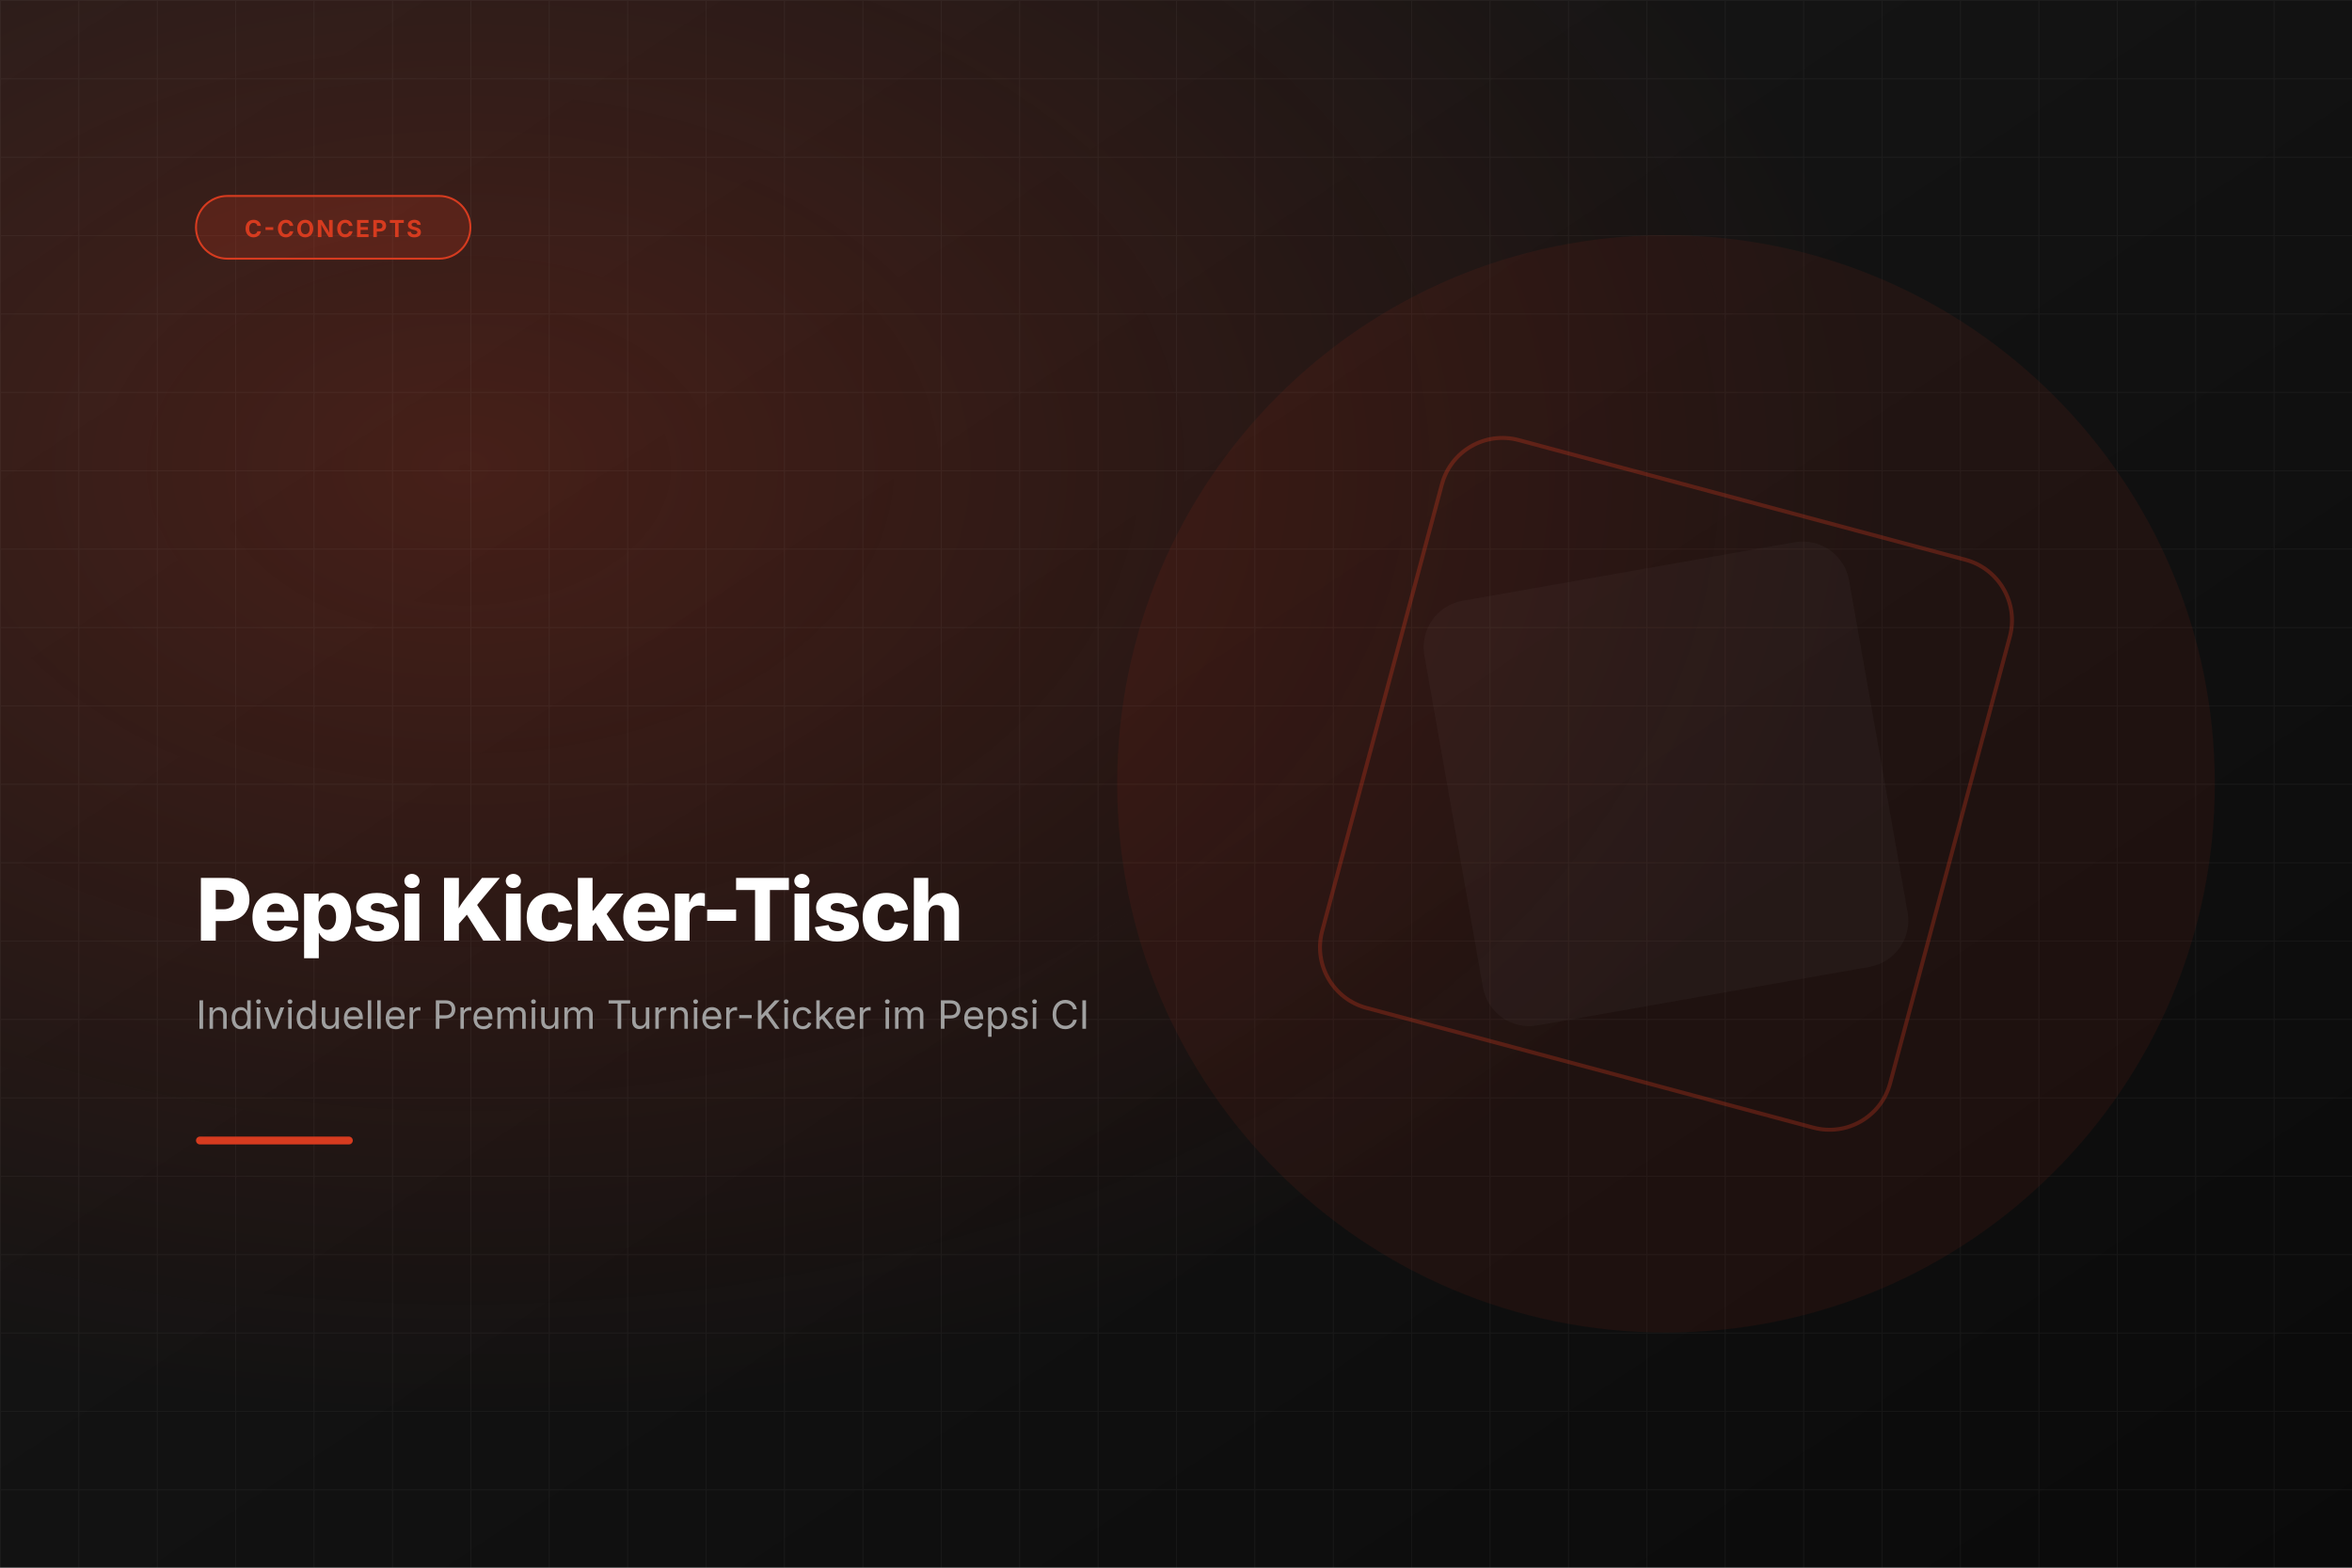
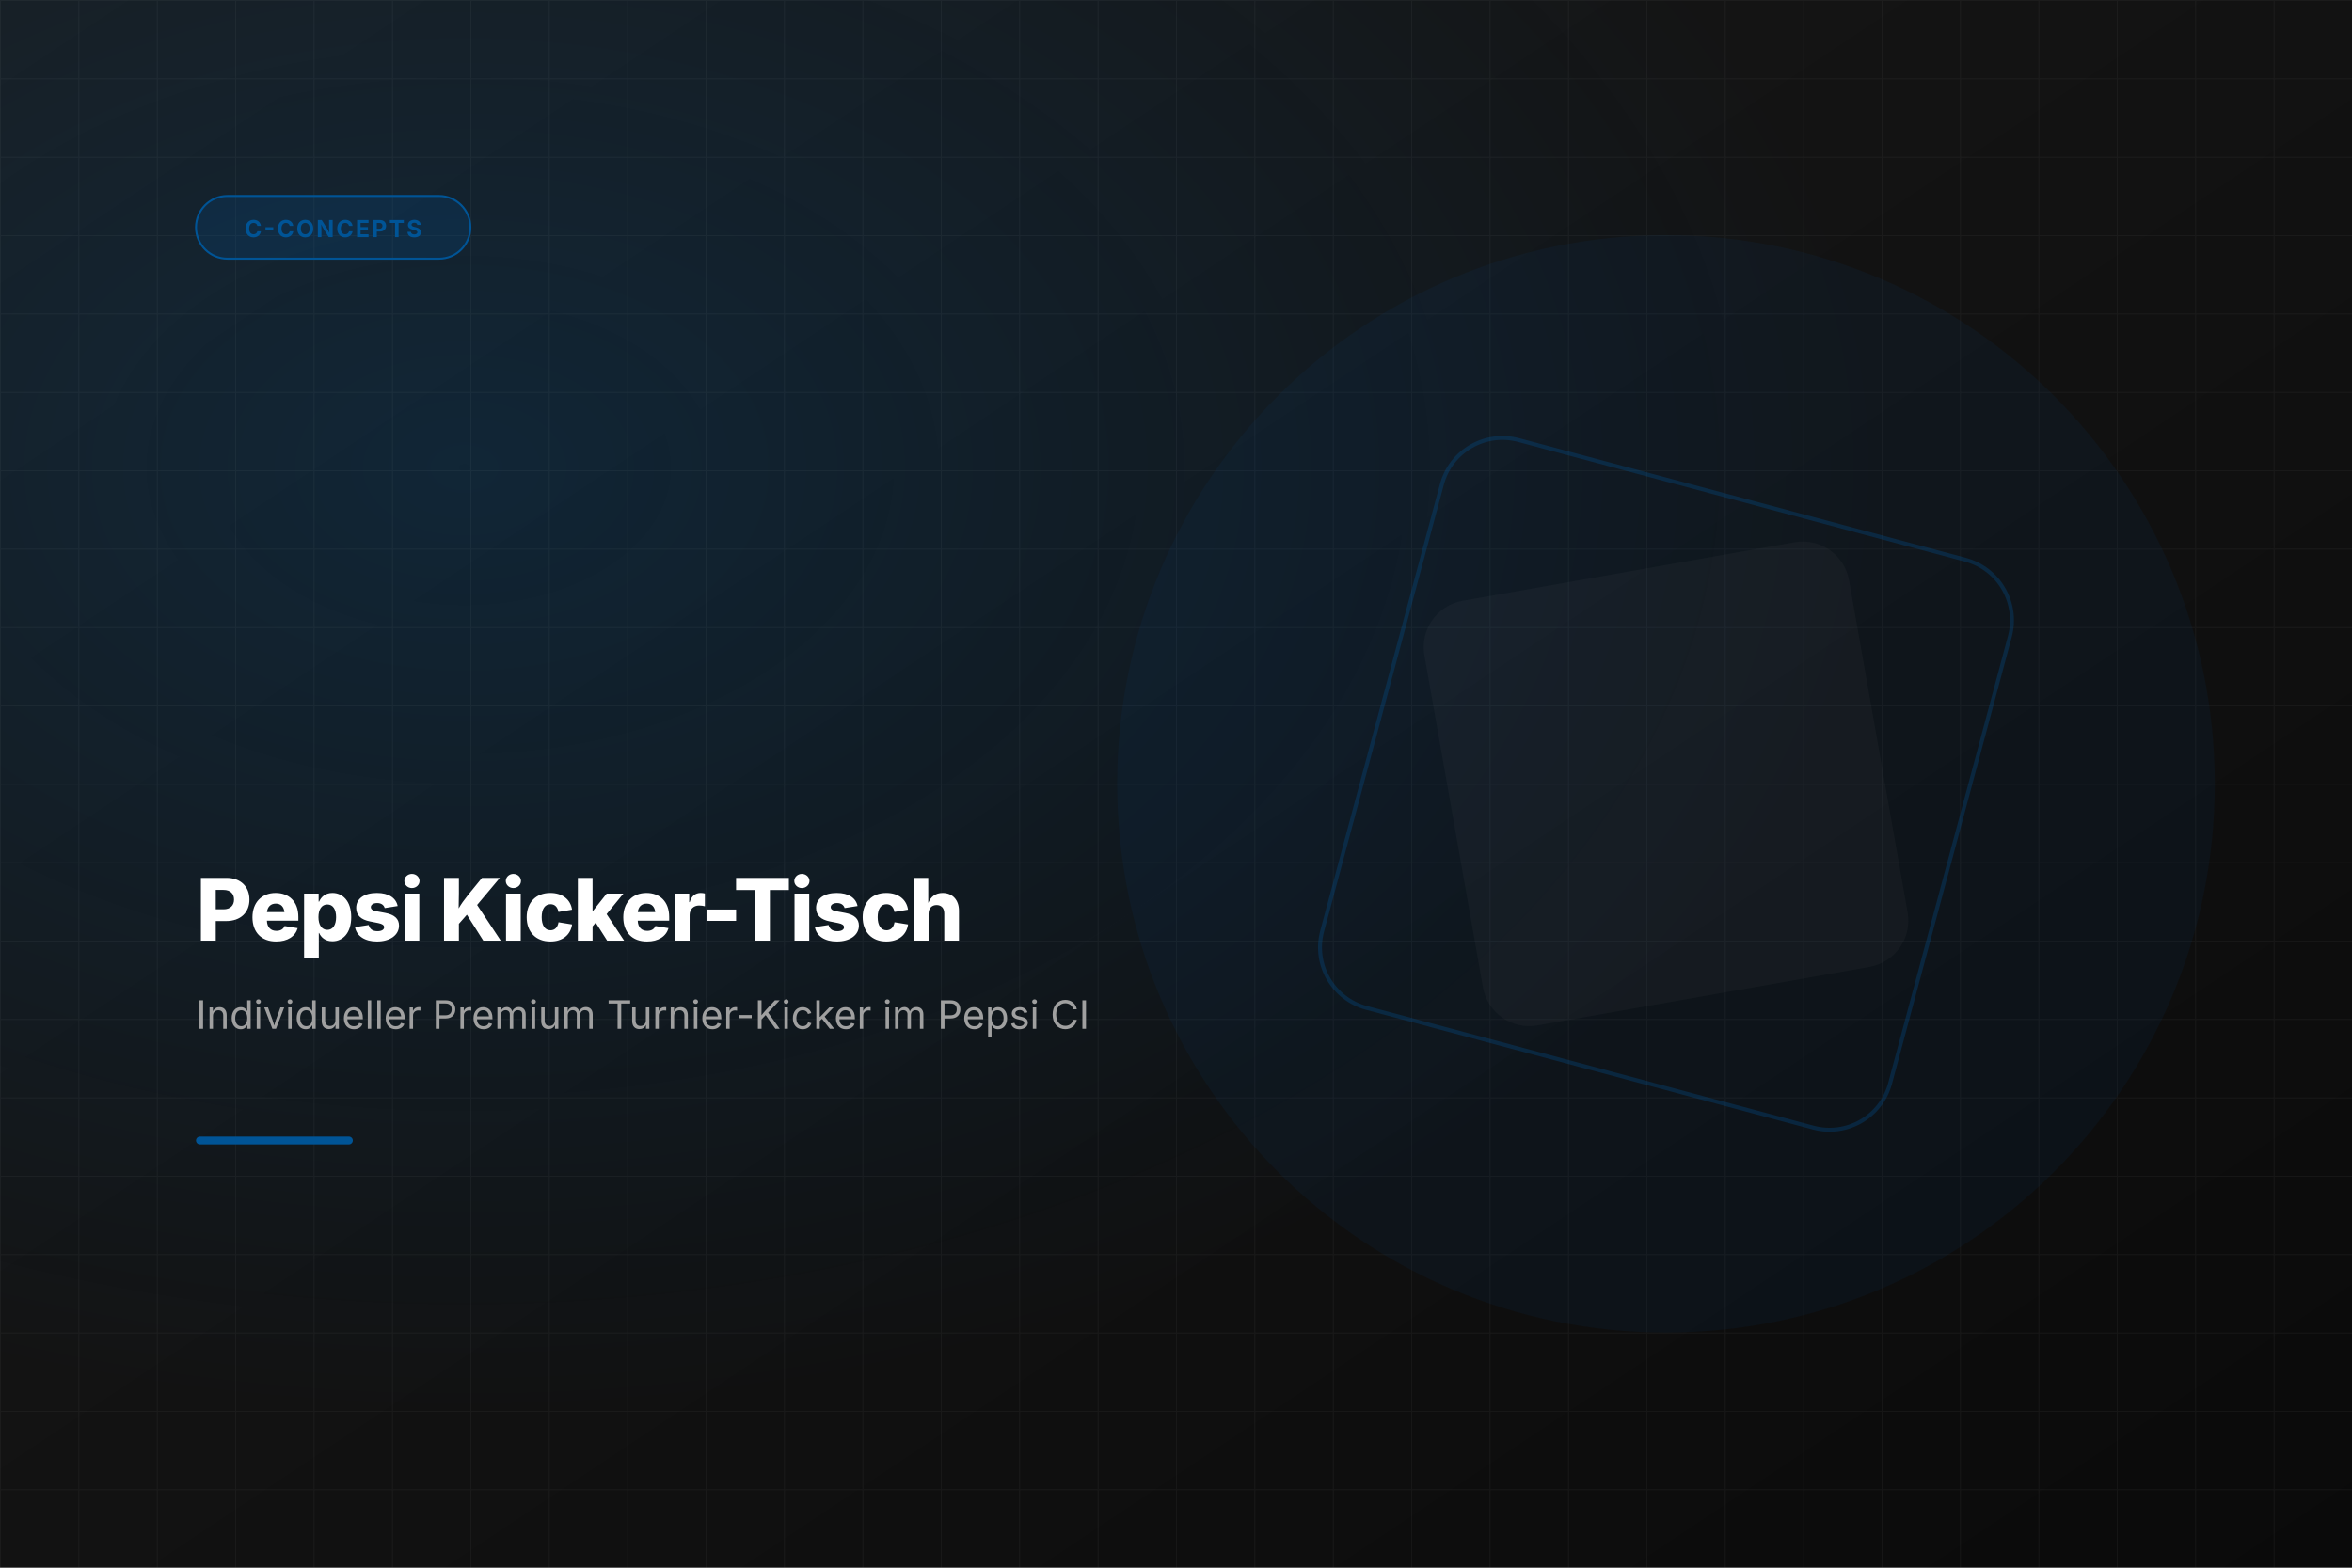
<svg xmlns="http://www.w3.org/2000/svg" viewBox="0 0 1200 800" width="100%" height="100%">
  <defs>
    <linearGradient id="bgGrad" x1="0%" y1="0%" x2="100%" y2="100%">
      <stop offset="0%" stop-color="#1A1A1A" />
      <stop offset="50%" stop-color="#121212" />
      <stop offset="100%" stop-color="#0A0A0A" />
    </linearGradient>
    <radialGradient id="accentGlow" cx="20%" cy="30%" r="60%">
-       <stop offset="0%" stop-color="#D63B1F" stop-opacity="0.25" />
-       <stop offset="100%" stop-color="#D63B1F" stop-opacity="0" />
+       <stop offset="0%" stop-color="#005496" stop-opacity="0.25" />
+       <stop offset="100%" stop-color="#005496" stop-opacity="0" />
    </radialGradient>
    <pattern id="grid" width="40" height="40" patternUnits="userSpaceOnUse">
      <path d="M 40 0 L 0 0 0 40" fill="none" stroke="#FFFFFF" stroke-opacity="0.04" stroke-width="1" />
    </pattern>
  </defs>
  <rect width="1200" height="800" fill="url(#bgGrad)" />
  <rect width="1200" height="800" fill="url(#accentGlow)" />
  <rect width="1200" height="800" fill="url(#grid)" />
-   <circle cx="850" cy="400" r="280" fill="#D63B1F" fill-opacity="0.08" />
-   <rect x="700" y="250" width="300" height="300" rx="32" fill="none" stroke="#D63B1F" stroke-opacity="0.3" stroke-width="2" transform="rotate(15 850 400)" />
+   <circle cx="850" cy="400" r="280" fill="#005496" fill-opacity="0.08" />
+   <rect x="700" y="250" width="300" height="300" rx="32" fill="none" stroke="#005496" stroke-opacity="0.3" stroke-width="2" transform="rotate(15 850 400)" />
  <rect x="740" y="290" width="220" height="220" rx="24" fill="#FFFFFF" fill-opacity="0.03" transform="rotate(-10 850 400)" />
  <g transform="translate(100, 100)">
-     <rect width="140" height="32" rx="16" fill="#D63B1F" fill-opacity="0.2" stroke="#D63B1F" stroke-width="1" />
-     <text x="70" y="21" fill="#D63B1F" font-family="system-ui, -apple-system, sans-serif" font-size="12" font-weight="700" text-anchor="middle" letter-spacing="1">C-CONCEPTS</text>
+     <rect width="140" height="32" rx="16" fill="#005496" fill-opacity="0.2" stroke="#005496" stroke-width="1" />
+     <text x="70" y="21" fill="#005496" font-family="system-ui, -apple-system, sans-serif" font-size="12" font-weight="700" text-anchor="middle" letter-spacing="1">C-CONCEPTS</text>
  </g>
  <g transform="translate(100, 480)">
    <text x="0" y="0" fill="#FFFFFF" font-family="system-ui, -apple-system, sans-serif" font-size="44" font-weight="800" letter-spacing="-1">Pepsi Kicker-Tisch</text>
    <text x="0" y="45" fill="#A0A0A0" font-family="system-ui, -apple-system, sans-serif" font-size="20" font-weight="400">Individueller Premium Turnier-Kicker im Pepsi CI</text>
  </g>
-   <rect x="100" y="580" width="80" height="4" rx="2" fill="#D63B1F" />
+   <rect x="100" y="580" width="80" height="4" rx="2" fill="#005496" />
</svg>
